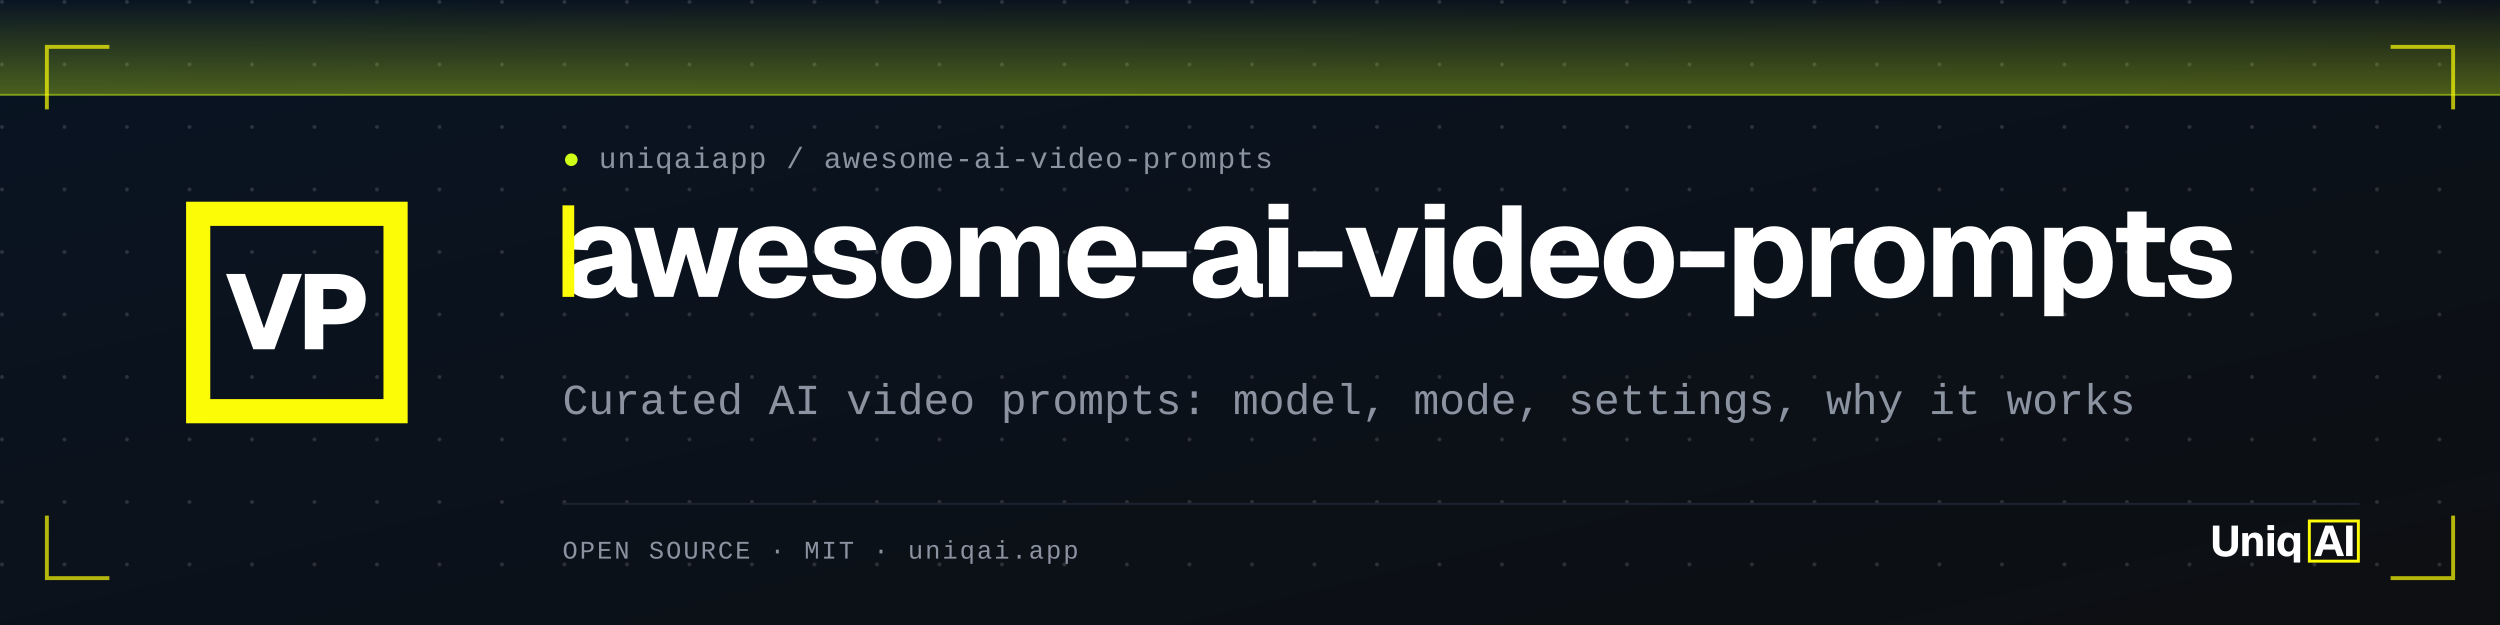
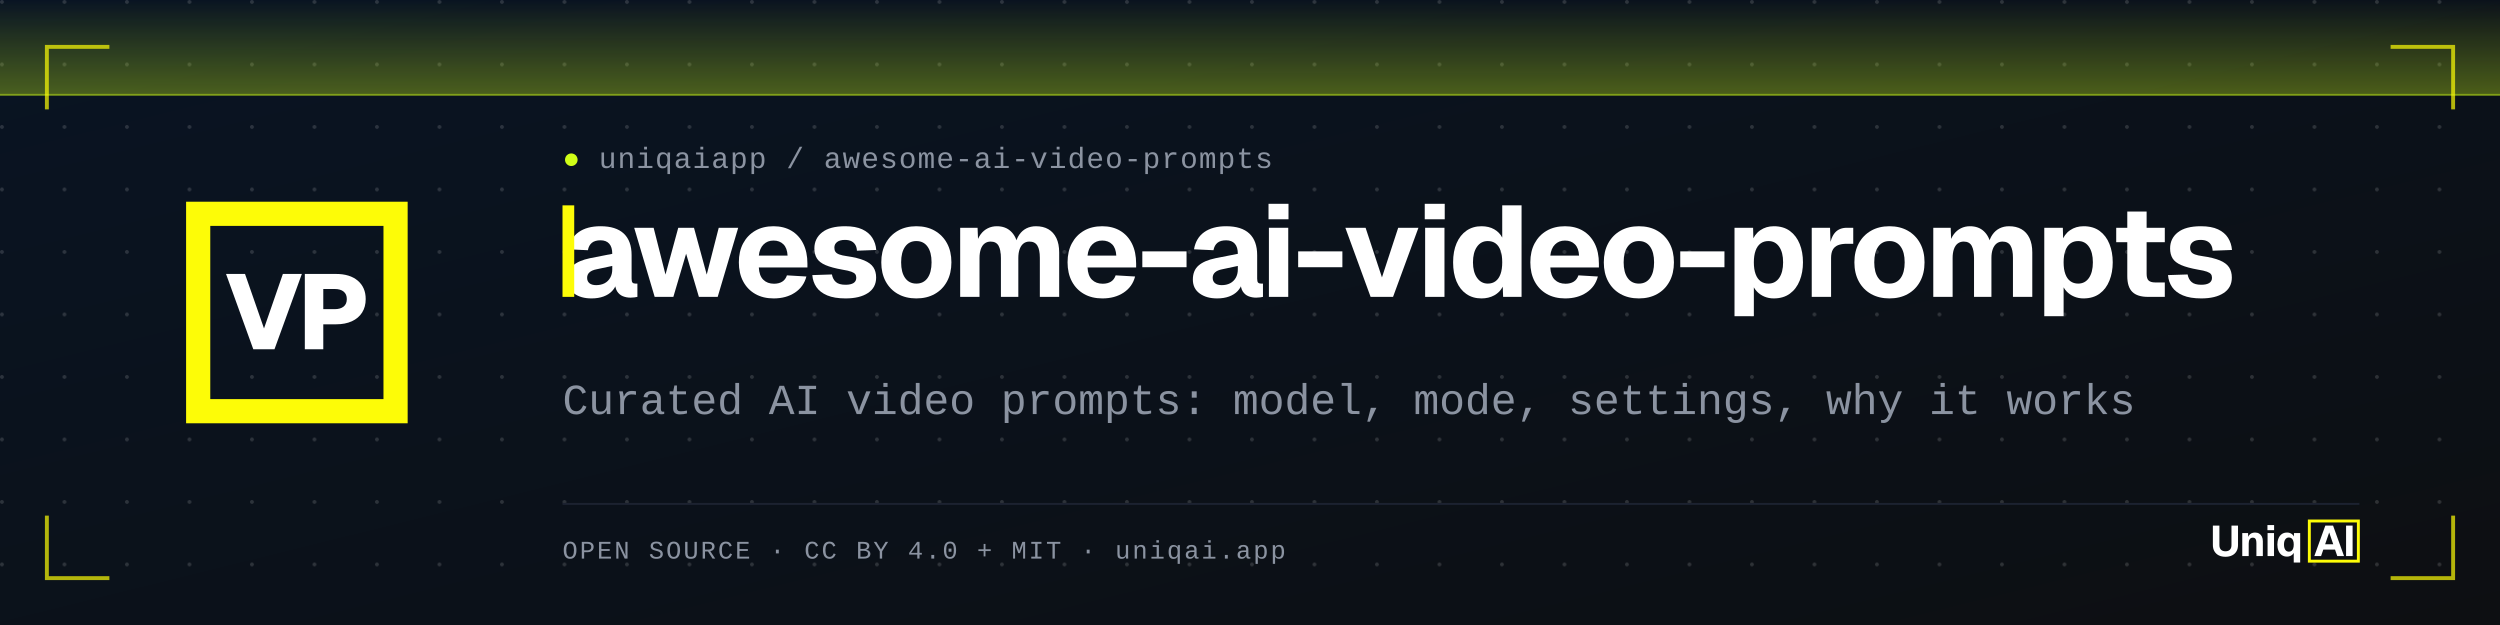
<svg xmlns="http://www.w3.org/2000/svg" width="1280" height="320" viewBox="0 0 1280 320" role="img" aria-labelledby="t d">
  <defs>
    <linearGradient id="bg" x1="0" y1="0" x2="1" y2="1">
      <stop offset="0" stop-color="#091423" />
      <stop offset="1" stop-color="#0d0f12" />
    </linearGradient>
    <linearGradient id="scan" x1="0" y1="0" x2="0" y2="1">
      <stop offset="0" stop-color="#D1FE17" stop-opacity="0" />
      <stop offset="1" stop-color="#D1FE17" stop-opacity="0.32" />
    </linearGradient>
    <pattern id="grid" width="32" height="32" patternUnits="userSpaceOnUse">
      <circle cx="1" cy="1" r="1" fill="#FFFFFF" fill-opacity="0.14" />
    </pattern>
    <clipPath id="clip">
      <rect width="1280" height="320" />
    </clipPath>
  </defs>
  <style>
.ch,.tag{opacity:1}
.pulse{animation:pulse 2.4s ease-in-out infinite}
.ripple{opacity:0;transform-box:fill-box;transform-origin:center;animation:ripple 2.4s ease-out infinite}
.scan{animation:scan 7s linear infinite}
.caret{opacity:1}
@keyframes pulse{0%,100%{opacity:1}50%{opacity:.55}}
@keyframes ripple{0%{opacity:.6;transform:scale(1)}100%{opacity:0;transform:scale(1.22)}}
@keyframes scan{0%{transform:translateY(-48px)}100%{transform:translateY(328px)}}
@keyframes blink{0%,100%{opacity:1}50%{opacity:0}}
@keyframes caret-move{0%{transform:translateX(0)}14.29%{transform:translateX(0px)}16.43%{transform:translateX(35.31px)}18.57%{transform:translateX(87.85px)}20.71%{transform:translateX(125.47px)}22.86%{transform:translateX(160.78px)}25%{transform:translateX(199.25px)}27.14%{transform:translateX(256.15px)}29.29%{transform:translateX(294.43px)}31.43%{transform:translateX(320.3px)}33.57%{transform:translateX(357.32px)}35.71%{transform:translateX(374.22px)}37.86%{transform:translateX(399.43px)}40%{transform:translateX(437.32px)}42.14%{transform:translateX(453.55px)}44.29%{transform:translateX(493.09px)}46.43%{transform:translateX(530.71px)}48.57%{transform:translateX(569.84px)}50.71%{transform:translateX(595.72px)}52.86%{transform:translateX(635.25px)}55%{transform:translateX(659.01px)}57.14%{transform:translateX(697.49px)}59.29%{transform:translateX(754.31px)}61.43%{transform:translateX(792.79px)}63.57%{transform:translateX(819.59px)}65.71%{transform:translateX(861.21px)}100%{transform:translateX(861.21px)}}
@keyframes g0{0%,14.29%{opacity:0}14.29%,100%{opacity:1}}
@keyframes g1{0%,16.43%{opacity:0}16.43%,100%{opacity:1}}
@keyframes g2{0%,18.57%{opacity:0}18.57%,100%{opacity:1}}
@keyframes g3{0%,20.71%{opacity:0}20.71%,100%{opacity:1}}
@keyframes g4{0%,22.86%{opacity:0}22.86%,100%{opacity:1}}
@keyframes g5{0%,25%{opacity:0}25%,100%{opacity:1}}
@keyframes g6{0%,27.14%{opacity:0}27.14%,100%{opacity:1}}
@keyframes g7{0%,29.29%{opacity:0}29.29%,100%{opacity:1}}
@keyframes g8{0%,31.43%{opacity:0}31.43%,100%{opacity:1}}
@keyframes g9{0%,33.57%{opacity:0}33.57%,100%{opacity:1}}
@keyframes g10{0%,35.71%{opacity:0}35.71%,100%{opacity:1}}
@keyframes g11{0%,37.86%{opacity:0}37.86%,100%{opacity:1}}
@keyframes g12{0%,40%{opacity:0}40%,100%{opacity:1}}
@keyframes g13{0%,42.14%{opacity:0}42.14%,100%{opacity:1}}
@keyframes g14{0%,44.29%{opacity:0}44.29%,100%{opacity:1}}
@keyframes g15{0%,46.43%{opacity:0}46.43%,100%{opacity:1}}
@keyframes g16{0%,48.57%{opacity:0}48.57%,100%{opacity:1}}
@keyframes g17{0%,50.71%{opacity:0}50.71%,100%{opacity:1}}
@keyframes g18{0%,52.86%{opacity:0}52.86%,100%{opacity:1}}
@keyframes g19{0%,55%{opacity:0}55%,100%{opacity:1}}
@keyframes g20{0%,57.14%{opacity:0}57.14%,100%{opacity:1}}
@keyframes g21{0%,59.29%{opacity:0}59.29%,100%{opacity:1}}
@keyframes g22{0%,61.43%{opacity:0}61.43%,100%{opacity:1}}
@keyframes g23{0%,63.57%{opacity:0}63.57%,100%{opacity:1}}
@keyframes tag{0%,70%{opacity:0;transform:translateY(8px)}87.14%,100%{opacity:1;transform:none}}
@media (prefers-reduced-motion:reduce){.ch,.tag,.pulse,.scan,.caret{animation:none!important}.scan,.ripple{display:none}.caret{opacity:0}.ch,.tag{opacity:1}}
</style>
  <g clip-path="url(#clip)">
    <rect width="1280" height="320" fill="url(#bg)" />
    <rect width="1280" height="320" fill="url(#grid)" />
    <rect class="scan" x="0" y="0" width="1280" height="48" fill="url(#scan)" />
    <rect class="scan" x="0" y="48" width="1280" height="1" fill="#D1FE17" fill-opacity="0.6" />
    <path fill="none" stroke="#FDFC07" stroke-width="2" stroke-opacity=".7" d="M24 56V24h32M1224 24h32v32M24 264v32h32M1256 264v32h-32" />
    <path class="ripple" fill="#FDFC07" fill-rule="evenodd" d="M95.28 103.28H208.72V216.72H95.28Z M107.66 115.66V204.34H196.34V115.66Z" />
    <path class="pulse" fill="#FDFC07" fill-rule="evenodd" d="M95.28 103.28H208.72V216.72H95.28Z M107.66 115.66V204.34H196.34V115.66Z" />
    <path fill="#FFFFFF" d="M129.68 178.81L115.73 140.26L125.45 140.26L135.17 168.17L144.83 140.26L154.55 140.26L140.54 178.81L129.68 178.81Z M156.07 178.81L156.07 140.26L172.03 140.26Q179.15 140.26 183.19 143.71Q187.24 147.16 187.24 153.13Q187.24 157.09 185.42 160Q183.6 162.9 180.18 164.48Q176.76 166.05 172.03 166.05L165.52 166.05L165.52 178.81L156.07 178.81ZM165.52 158.29L171.38 158.29Q174.26 158.29 175.92 156.98Q177.57 155.68 177.57 153.13Q177.57 150.63 175.94 149.3Q174.32 147.97 171.38 147.97L165.52 147.97L165.52 158.29Z" />
    <text x="288" y="86" font-family="&quot;Geist Mono&quot;, ui-monospace, SFMono-Regular, Menlo, Consolas, &quot;Liberation Mono&quot;, monospace" font-size="15" fill="#8B93A1" letter-spacing=".04em">
      <tspan fill="#D1FE17">●</tspan>  uniqaiapp / awesome-ai-video-prompts</text>
    <path class="ch" style="animation:g0 3.5s step-end forwards" fill="#FFFFFF" d="M302.85 152.79Q297.37 152.79 293.91 150.25Q290.44 147.71 290.44 143.16Q290.44 138.47 293.38 135.93Q296.32 133.39 302.06 132.2L313.48 129.96Q313.48 126.52 311.93 124.78Q310.37 123.03 307.47 123.03Q304.63 123.03 303.05 124.31Q301.46 125.6 301 128.11L291.04 127.65Q292.03 121.84 296.28 118.84Q300.54 115.83 307.47 115.83Q315.39 115.83 319.38 119.59Q323.38 123.36 323.38 130.62L323.38 142.69Q323.38 144.21 323.87 144.71Q324.37 145.2 325.36 145.2L326.35 145.2L326.35 152Q325.88 152.13 324.86 152.26Q323.84 152.4 322.85 152.4Q320.74 152.4 318.92 151.67Q317.11 150.94 315.98 149.19Q314.86 147.45 314.86 144.21L315.72 144.87Q315.06 147.25 313.38 149.03Q311.69 150.81 309.02 151.8Q306.35 152.79 302.85 152.79ZM305.23 145.99Q307.67 145.99 309.52 145.04Q311.36 144.08 312.42 142.23Q313.48 140.38 313.48 137.88L313.48 136.16L305.42 137.88Q303.05 138.34 301.83 139.43Q300.61 140.52 300.61 142.23Q300.61 144.01 301.79 145Q302.98 145.99 305.23 145.99Z" />
    <path class="ch" style="animation:g1 3.5s step-end forwards" fill="#FFFFFF" d="M335.19 152L324.7 116.62L334.66 116.62L340.73 140.58L347.27 116.62L355.32 116.62L361.85 140.58L367.99 116.62L377.96 116.62L367.46 152L357.83 152L351.29 129.89L344.76 152L335.19 152Z" />
    <path class="ch" style="animation:g2 3.5s step-end forwards" fill="#FFFFFF" d="M396.11 152.79Q390.7 152.79 386.7 150.51Q382.71 148.24 380.5 144.08Q378.29 139.92 378.29 134.31Q378.29 128.7 380.5 124.58Q382.71 120.45 386.67 118.14Q390.63 115.83 396.04 115.83Q401.32 115.83 405.22 118.14Q409.11 120.45 411.25 124.74Q413.4 129.03 413.4 134.97L413.4 136.95L388.52 136.95Q388.72 141.18 390.8 143.22Q392.87 145.27 396.31 145.27Q398.81 145.27 400.5 144.21Q402.18 143.16 402.91 140.98L412.87 141.57Q411.49 146.85 407 149.82Q402.51 152.79 396.11 152.79ZM388.52 130.88L403.24 130.88Q403.04 126.99 401.09 125.07Q399.14 123.16 396.04 123.16Q392.94 123.16 390.93 125.17Q388.91 127.18 388.52 130.88Z" />
    <path class="ch" style="animation:g3 3.5s step-end forwards" fill="#FFFFFF" d="M432.94 152.79Q427.19 152.79 423.53 151.24Q419.87 149.69 418.02 147.02Q416.17 144.34 415.91 140.85L425.94 140.52Q426.4 143.02 427.99 144.41Q429.57 145.8 432.94 145.8Q435.58 145.8 437 144.91Q438.41 144.01 438.41 142.23Q438.41 141.11 437.89 140.38Q437.36 139.66 435.84 139.1Q434.32 138.54 431.35 138.07Q425.81 137.08 422.67 135.73Q419.54 134.38 418.25 132.3Q416.96 130.22 416.96 127.18Q416.96 122.1 420.92 118.97Q424.88 115.83 432.74 115.83Q438.08 115.83 441.48 117.42Q444.88 119 446.63 121.77Q448.38 124.54 448.64 127.98L438.74 128.37Q438.68 126.72 437.99 125.47Q437.29 124.21 435.97 123.52Q434.65 122.83 432.61 122.83Q429.97 122.83 428.58 123.92Q427.19 125.01 427.19 126.79Q427.19 128.11 427.75 128.93Q428.32 129.76 429.74 130.29Q431.15 130.81 433.53 131.14Q439.14 131.94 442.44 133.32Q445.74 134.71 447.16 136.85Q448.58 139 448.58 142.1Q448.58 147.25 444.39 150.02Q440.2 152.79 432.94 152.79Z" />
    <path class="ch" style="animation:g4 3.5s step-end forwards" fill="#FFFFFF" d="M469.17 152.79Q463.76 152.79 459.73 150.51Q455.71 148.24 453.46 144.08Q451.22 139.92 451.22 134.31Q451.22 128.7 453.46 124.58Q455.71 120.45 459.73 118.14Q463.76 115.83 469.17 115.83Q474.58 115.83 478.61 118.14Q482.63 120.45 484.88 124.58Q487.12 128.7 487.12 134.31Q487.12 139.92 484.88 144.08Q482.63 148.24 478.61 150.51Q474.58 152.79 469.17 152.79ZM469.17 145.2Q472.87 145.2 474.91 142.33Q476.96 139.46 476.96 134.31Q476.96 129.16 474.91 126.29Q472.87 123.42 469.17 123.42Q465.47 123.42 463.43 126.29Q461.38 129.16 461.38 134.31Q461.38 139.46 463.43 142.33Q465.47 145.2 469.17 145.2Z" />
    <path class="ch" style="animation:g5 3.5s step-end forwards" fill="#FFFFFF" d="M491.61 152L491.61 116.62L500.52 116.62L500.85 125.14L499.93 124.74Q500.65 121.9 502.14 119.92Q503.62 117.94 505.73 116.89Q507.85 115.83 510.35 115.83Q514.78 115.83 517.51 118.41Q520.25 120.98 521.05 125.34L519.79 125.4Q520.39 122.3 521.87 120.16Q523.36 118.01 525.53 116.92Q527.71 115.83 530.42 115.83Q534.11 115.83 536.75 117.35Q539.39 118.87 540.85 121.87Q542.3 124.87 542.3 129.23L542.3 152L532.4 152L532.4 132Q532.4 127.84 531.14 125.77Q529.89 123.69 527.05 123.69Q525.27 123.69 524.02 124.68Q522.76 125.67 522.07 127.55Q521.38 129.43 521.38 132.13L521.38 152L512.47 152L512.47 132.13Q512.47 128.04 511.28 125.86Q510.09 123.69 507.19 123.69Q505.4 123.69 504.12 124.68Q502.83 125.67 502.17 127.58Q501.51 129.49 501.51 132.13L501.51 152L491.61 152Z" />
    <path class="ch" style="animation:g6 3.5s step-end forwards" fill="#FFFFFF" d="M564.41 152.79Q559 152.79 555 150.51Q551.01 148.24 548.8 144.08Q546.59 139.92 546.59 134.31Q546.59 128.7 548.8 124.58Q551.01 120.45 554.97 118.14Q558.93 115.83 564.34 115.83Q569.62 115.83 573.52 118.14Q577.41 120.45 579.56 124.74Q581.7 129.03 581.7 134.97L581.7 136.95L556.82 136.95Q557.02 141.18 559.1 143.22Q561.17 145.27 564.61 145.27Q567.11 145.27 568.8 144.21Q570.48 143.16 571.21 140.98L581.17 141.57Q579.79 146.85 575.3 149.82Q570.81 152.79 564.41 152.79ZM556.82 130.88L571.54 130.88Q571.34 126.99 569.39 125.07Q567.44 123.16 564.34 123.16Q561.24 123.16 559.23 125.17Q557.21 127.18 556.82 130.88Z" />
    <path class="ch" style="animation:g7 3.5s step-end forwards" fill="#FFFFFF" d="M584.87 136.82L584.87 128.7L607.51 128.7L607.51 136.82L584.87 136.82Z" />
    <path class="ch" style="animation:g8 3.5s step-end forwards" fill="#FFFFFF" d="M623.15 152.79Q617.67 152.79 614.21 150.25Q610.74 147.71 610.74 143.16Q610.74 138.47 613.68 135.93Q616.61 133.39 622.36 132.2L633.77 129.96Q633.77 126.52 632.22 124.78Q630.67 123.03 627.77 123.03Q624.93 123.03 623.35 124.31Q621.76 125.6 621.3 128.11L611.33 127.65Q612.32 121.84 616.58 118.84Q620.84 115.83 627.77 115.83Q635.69 115.83 639.68 119.59Q643.67 123.36 643.67 130.62L643.67 142.69Q643.67 144.21 644.17 144.71Q644.66 145.2 645.65 145.2L646.64 145.2L646.64 152Q646.18 152.13 645.16 152.26Q644.14 152.4 643.15 152.4Q641.03 152.4 639.22 151.67Q637.4 150.94 636.28 149.19Q635.16 147.45 635.16 144.21L636.02 144.87Q635.36 147.25 633.67 149.03Q631.99 150.81 629.32 151.8Q626.65 152.79 623.15 152.79ZM625.52 145.99Q627.97 145.99 629.81 145.04Q631.66 144.08 632.72 142.23Q633.77 140.38 633.77 137.88L633.77 136.16L625.72 137.88Q623.35 138.34 622.13 139.43Q620.9 140.52 620.9 142.23Q620.9 144.01 622.09 145Q623.28 145.99 625.52 145.99Z" />
    <path class="ch" style="animation:g9 3.5s step-end forwards" fill="#FFFFFF" d="M649.68 152L649.68 116.62L659.58 116.62L659.58 152L649.68 152ZM649.48 112.27L649.48 104.35L659.71 104.35L659.71 112.27L649.48 112.27Z" />
    <path class="ch" style="animation:g10 3.5s step-end forwards" fill="#FFFFFF" d="M664.66 136.82L664.66 128.7L687.3 128.7L687.3 136.82L664.66 136.82Z" />
    <path class="ch" style="animation:g11 3.5s step-end forwards" fill="#FFFFFF" d="M701.75 152L688.82 116.62L699.18 116.62L707.56 142.03L715.88 116.62L726.24 116.62L713.24 152L701.75 152Z" />
    <path class="ch" style="animation:g12 3.5s step-end forwards" fill="#FFFFFF" d="M729.67 152L729.67 116.62L739.57 116.62L739.57 152L729.67 152ZM729.47 112.27L729.47 104.35L739.7 104.35L739.7 112.27L729.47 112.27Z" />
    <path class="ch" style="animation:g13 3.5s step-end forwards" fill="#FFFFFF" d="M758.51 152.79Q754.03 152.79 750.76 150.51Q747.49 148.24 745.74 144.11Q743.99 139.99 743.99 134.31Q743.99 128.64 745.78 124.51Q747.56 120.39 750.83 118.11Q754.09 115.83 758.51 115.83Q762.28 115.83 765.01 117.38Q767.75 118.93 769.14 121.64L769.14 105.14L779.04 105.14L779.04 152L769.6 152L769.4 146.79Q767.95 149.62 765.08 151.21Q762.21 152.79 758.51 152.79ZM761.75 145.2Q764.12 145.2 765.77 143.95Q767.42 142.69 768.28 140.28Q769.14 137.88 769.14 134.31Q769.14 130.68 768.28 128.27Q767.42 125.86 765.77 124.64Q764.12 123.42 761.75 123.42Q758.25 123.42 756.2 126.36Q754.16 129.3 754.16 134.31Q754.16 139.26 756.24 142.23Q758.32 145.2 761.75 145.2Z" />
    <path class="ch" style="animation:g14 3.5s step-end forwards" fill="#FFFFFF" d="M801.35 152.79Q795.94 152.79 791.94 150.51Q787.95 148.24 785.74 144.08Q783.53 139.92 783.53 134.31Q783.53 128.7 785.74 124.58Q787.95 120.45 791.91 118.14Q795.87 115.83 801.28 115.83Q806.56 115.83 810.46 118.14Q814.35 120.45 816.5 124.74Q818.64 129.03 818.64 134.97L818.64 136.95L793.76 136.95Q793.96 141.18 796.03 143.22Q798.11 145.27 801.55 145.27Q804.05 145.27 805.74 144.21Q807.42 143.16 808.15 140.98L818.11 141.57Q816.73 146.85 812.24 149.82Q807.75 152.79 801.35 152.79ZM793.76 130.88L808.48 130.88Q808.28 126.99 806.33 125.07Q804.38 123.16 801.28 123.16Q798.18 123.16 796.17 125.17Q794.15 127.18 793.76 130.88Z" />
    <path class="ch" style="animation:g15 3.5s step-end forwards" fill="#FFFFFF" d="M839.1 152.79Q833.69 152.79 829.66 150.51Q825.64 148.24 823.39 144.08Q821.15 139.92 821.15 134.31Q821.15 128.7 823.39 124.58Q825.64 120.45 829.66 118.14Q833.69 115.83 839.1 115.83Q844.51 115.83 848.54 118.14Q852.56 120.45 854.81 124.58Q857.05 128.7 857.05 134.31Q857.05 139.92 854.81 144.08Q852.56 148.24 848.54 150.51Q844.51 152.79 839.1 152.79ZM839.1 145.2Q842.8 145.2 844.84 142.33Q846.89 139.46 846.89 134.31Q846.89 129.16 844.84 126.29Q842.8 123.42 839.1 123.42Q835.4 123.42 833.36 126.29Q831.31 129.16 831.31 134.31Q831.31 139.46 833.36 142.33Q835.4 145.2 839.1 145.2Z" />
    <path class="ch" style="animation:g16 3.5s step-end forwards" fill="#FFFFFF" d="M860.29 136.82L860.29 128.7L882.92 128.7L882.92 136.82L860.29 136.82Z" />
    <path class="ch" style="animation:g17 3.5s step-end forwards" fill="#FFFFFF" d="M888.07 161.9L888.07 116.62L897.58 116.62L897.77 124.08L896.98 123.75Q898.3 119.92 901.27 117.88Q904.24 115.83 908.2 115.83Q913.15 115.83 916.45 118.27Q919.75 120.72 921.44 124.91Q923.12 129.1 923.12 134.31Q923.12 139.46 921.44 143.68Q919.75 147.91 916.42 150.35Q913.09 152.79 908.14 152.79Q905.56 152.79 903.32 151.84Q901.07 150.88 899.46 149.16Q897.84 147.45 897.11 145.07L897.97 144.54L897.97 161.9L888.07 161.9ZM905.43 145.2Q908.93 145.2 910.94 142.3Q912.95 139.39 912.95 134.31Q912.95 129.23 910.94 126.33Q908.93 123.42 905.43 123.42Q903.12 123.42 901.44 124.64Q899.75 125.86 898.86 128.31Q897.97 130.75 897.97 134.31Q897.97 137.88 898.86 140.32Q899.75 142.76 901.44 143.98Q903.12 145.2 905.43 145.2Z" />
    <path class="ch" style="animation:g18 3.5s step-end forwards" fill="#FFFFFF" d="M927.61 152L927.61 116.62L936.98 116.62L937.31 126.92L936.58 126.72Q937.44 121.38 939.62 119Q941.8 116.62 945.62 116.62L948.86 116.62L948.86 124.81L945.62 124.81Q942.85 124.81 941.07 125.53Q939.29 126.26 938.4 127.84Q937.51 129.43 937.51 132.13L937.51 152L927.61 152Z" />
    <path class="ch" style="animation:g19 3.5s step-end forwards" fill="#FFFFFF" d="M967.4 152.79Q961.99 152.79 957.97 150.51Q953.94 148.24 951.7 144.08Q949.45 139.92 949.45 134.31Q949.45 128.7 951.7 124.58Q953.94 120.45 957.97 118.14Q961.99 115.83 967.4 115.83Q972.82 115.83 976.84 118.14Q980.87 120.45 983.11 124.58Q985.36 128.7 985.36 134.31Q985.36 139.92 983.11 144.08Q980.87 148.24 976.84 150.51Q972.82 152.79 967.4 152.79ZM967.4 145.2Q971.1 145.2 973.15 142.33Q975.19 139.46 975.19 134.31Q975.19 129.16 973.15 126.29Q971.1 123.42 967.4 123.42Q963.71 123.42 961.66 126.29Q959.62 129.16 959.62 134.31Q959.62 139.46 961.66 142.33Q963.71 145.2 967.4 145.2Z" />
    <path class="ch" style="animation:g20 3.5s step-end forwards" fill="#FFFFFF" d="M989.84 152L989.84 116.62L998.75 116.62L999.08 125.14L998.16 124.74Q998.89 121.9 1000.37 119.92Q1001.86 117.94 1003.97 116.89Q1006.08 115.83 1008.59 115.83Q1013.01 115.83 1015.75 118.41Q1018.49 120.98 1019.28 125.34L1018.03 125.4Q1018.62 122.3 1020.11 120.16Q1021.59 118.01 1023.77 116.92Q1025.95 115.83 1028.65 115.83Q1032.35 115.83 1034.99 117.35Q1037.63 118.87 1039.08 121.87Q1040.53 124.87 1040.53 129.23L1040.53 152L1030.63 152L1030.63 132Q1030.63 127.84 1029.38 125.77Q1028.12 123.69 1025.29 123.69Q1023.5 123.69 1022.25 124.68Q1021 125.67 1020.3 127.55Q1019.61 129.43 1019.61 132.13L1019.61 152L1010.7 152L1010.7 132.13Q1010.7 128.04 1009.51 125.86Q1008.32 123.69 1005.42 123.69Q1003.64 123.69 1002.35 124.68Q1001.06 125.67 1000.4 127.58Q999.74 129.49 999.74 132.13L999.74 152L989.84 152Z" />
    <path class="ch" style="animation:g21 3.5s step-end forwards" fill="#FFFFFF" d="M1046.67 161.9L1046.67 116.62L1056.17 116.62L1056.37 124.08L1055.58 123.75Q1056.9 119.92 1059.87 117.88Q1062.84 115.83 1066.8 115.83Q1071.75 115.83 1075.05 118.27Q1078.35 120.72 1080.03 124.91Q1081.72 129.1 1081.72 134.31Q1081.72 139.46 1080.03 143.68Q1078.35 147.91 1075.02 150.35Q1071.68 152.79 1066.73 152.79Q1064.16 152.79 1061.92 151.84Q1059.67 150.88 1058.06 149.16Q1056.44 147.45 1055.71 145.07L1056.57 144.54L1056.57 161.9L1046.67 161.9ZM1064.03 145.2Q1067.53 145.2 1069.54 142.3Q1071.55 139.39 1071.55 134.31Q1071.55 129.23 1069.54 126.33Q1067.53 123.42 1064.03 123.42Q1061.72 123.42 1060.04 124.64Q1058.35 125.86 1057.46 128.31Q1056.57 130.75 1056.57 134.31Q1056.57 137.88 1057.46 140.32Q1058.35 142.76 1060.04 143.98Q1061.72 145.2 1064.03 145.2Z" />
    <path class="ch" style="animation:g22 3.5s step-end forwards" fill="#FFFFFF" d="M1099.8 152Q1094.32 152 1091.75 149.46Q1089.17 146.92 1089.17 141.37L1089.17 108.31L1099.07 108.31L1099.07 140.19Q1099.07 142.76 1100.16 143.68Q1101.25 144.61 1103.43 144.61L1108.38 144.61L1108.38 152L1099.8 152ZM1083.5 124.02L1083.5 116.62L1108.38 116.62L1108.38 124.02L1083.5 124.02Z" />
    <path class="ch" style="animation:g23 3.5s step-end forwards" fill="#FFFFFF" d="M1127.06 152.79Q1121.32 152.79 1117.65 151.24Q1113.99 149.69 1112.14 147.02Q1110.29 144.34 1110.03 140.85L1120.06 140.52Q1120.52 143.02 1122.11 144.41Q1123.69 145.8 1127.06 145.8Q1129.7 145.8 1131.12 144.91Q1132.54 144.01 1132.54 142.23Q1132.54 141.11 1132.01 140.38Q1131.48 139.66 1129.96 139.1Q1128.44 138.54 1125.47 138.07Q1119.93 137.08 1116.8 135.73Q1113.66 134.38 1112.37 132.3Q1111.09 130.22 1111.09 127.18Q1111.09 122.1 1115.05 118.97Q1119.01 115.83 1126.86 115.83Q1132.21 115.83 1135.61 117.42Q1139 119 1140.75 121.77Q1142.5 124.54 1142.77 127.98L1132.87 128.37Q1132.8 126.72 1132.11 125.47Q1131.41 124.21 1130.09 123.52Q1128.77 122.83 1126.73 122.83Q1124.09 122.83 1122.7 123.92Q1121.32 125.01 1121.32 126.79Q1121.32 128.11 1121.88 128.93Q1122.44 129.76 1123.86 130.29Q1125.28 130.81 1127.65 131.14Q1133.26 131.94 1136.56 133.32Q1139.86 134.71 1141.28 136.85Q1142.7 139 1142.7 142.1Q1142.7 147.25 1138.51 150.02Q1134.32 152.79 1127.06 152.79Z" />
    <rect class="caret" x="288" y="105.14" width="6" height="46.86" fill="#FDFC07" style="animation:caret-move 3.5s step-end forwards,blink 1s step-end 2.3s infinite" />
    <text class="tag" style="animation:tag 3.5s ease-out forwards" x="288" y="212" font-family="&quot;Geist Mono&quot;, ui-monospace, SFMono-Regular, Menlo, Consolas, &quot;Liberation Mono&quot;, monospace" font-size="22" fill="#8B93A1">Curated AI video prompts: model, mode, settings, why it works</text>
    <line x1="288" y1="258" x2="1208" y2="258" stroke="#1C2230" stroke-width="1" />
-     <text x="288" y="286" font-family="&quot;Geist Mono&quot;, ui-monospace, SFMono-Regular, Menlo, Consolas, &quot;Liberation Mono&quot;, monospace" font-size="13" fill="#8B93A1" letter-spacing=".08em">OPEN SOURCE · MIT · uniqai.app</text>
+     <text x="288" y="286" font-family="&quot;Geist Mono&quot;, ui-monospace, SFMono-Regular, Menlo, Consolas, &quot;Liberation Mono&quot;, monospace" font-size="13" fill="#8B93A1" letter-spacing=".08em">OPEN SOURCE · CC BY 4.0 + MIT · uniqai.app</text>
    <g transform="translate(1132.99 266) scale(0.22)" aria-label="UniqAI">
      <path fill="#FFFFFF" d="M29.3 86.7Q20.3 86.7 13.75 83.4Q7.2 80.1 3.6 73.95Q0 67.8 0 59.5L0 14.1L15.2 14.1L15.2 59.5Q15.2 66.4 18.85 70.15Q22.5 73.9 29.3 73.9Q36.1 73.9 39.7 70.15Q43.3 66.4 43.3 59.5L43.3 14.1L58.5 14.1L58.5 59.5Q58.5 67.8 54.95 73.95Q51.4 80.1 44.8 83.4Q38.2 86.7 29.3 86.7ZM68.4 85.1L68.4 31.5L81.9 31.5L82.5 47.2L80.6 46.7Q81.4 40.7 83.85 37.1Q86.3 33.5 90 31.9Q93.7 30.3 98.1 30.3Q103.9 30.3 107.95 32.8Q112 35.3 114.15 39.85Q116.3 44.4 116.3 50.6L116.3 85.1L101.3 85.1L101.3 55.6Q101.3 51.3 100.6 48.3Q99.9 45.3 98.1 43.75Q96.3 42.2 93.1 42.2Q88.4 42.2 85.9 45.65Q83.4 49.1 83.4 55.6L83.4 85.1L68.4 85.1ZM127.3 85.1L127.3 31.5L142.3 31.5L142.3 85.1L127.3 85.1ZM127 24.9L127 12.9L142.5 12.9L142.5 24.9L127 24.9ZM203.2 100.1L188.2 100.1L188.2 73.8L189.5 74.6Q188.4 78.2 185.95 80.8Q183.5 83.4 180.1 84.85Q176.7 86.3 172.8 86.3Q165.3 86.3 160.25 82.6Q155.2 78.9 152.65 72.5Q150.1 66.1 150.1 58.3Q150.1 50.4 152.65 44.05Q155.2 37.7 160.2 34Q165.2 30.3 172.7 30.3Q178.8 30.3 183.3 33.4Q187.8 36.5 189.7 42.3L188.5 42.8L188.8 31.5L203.2 31.5L203.2 100.1ZM176.9 74.8Q180.5 74.8 183 72.95Q185.5 71.1 186.85 67.4Q188.2 63.7 188.2 58.3Q188.2 52.9 186.85 49.2Q185.5 45.5 182.95 43.65Q180.4 41.8 176.9 41.8Q171.6 41.8 168.55 46.2Q165.5 50.6 165.5 58.3Q165.5 66 168.55 70.4Q171.6 74.8 176.9 74.8ZM236.1 85.1L261.7 14.1L279.7 14.1L305.3 85.1L289.5 85.1L284.3 70L257 70L251.8 85.1L236.1 85.1ZM261.3 57.5L280.1 57.5L270.7 30.1L261.3 57.5ZM310 85.1L310 14.1L325.2 14.1L325.2 85.1L310 85.1Z" />
      <path fill="#FDFC07" fill-rule="evenodd" d="M221.1 100.3L342 100.3L342 0L221.1 0Z M227.9 93.5L227.9 6.8L335.2 6.8L335.2 93.5Z" />
    </g>
  </g>
</svg>
